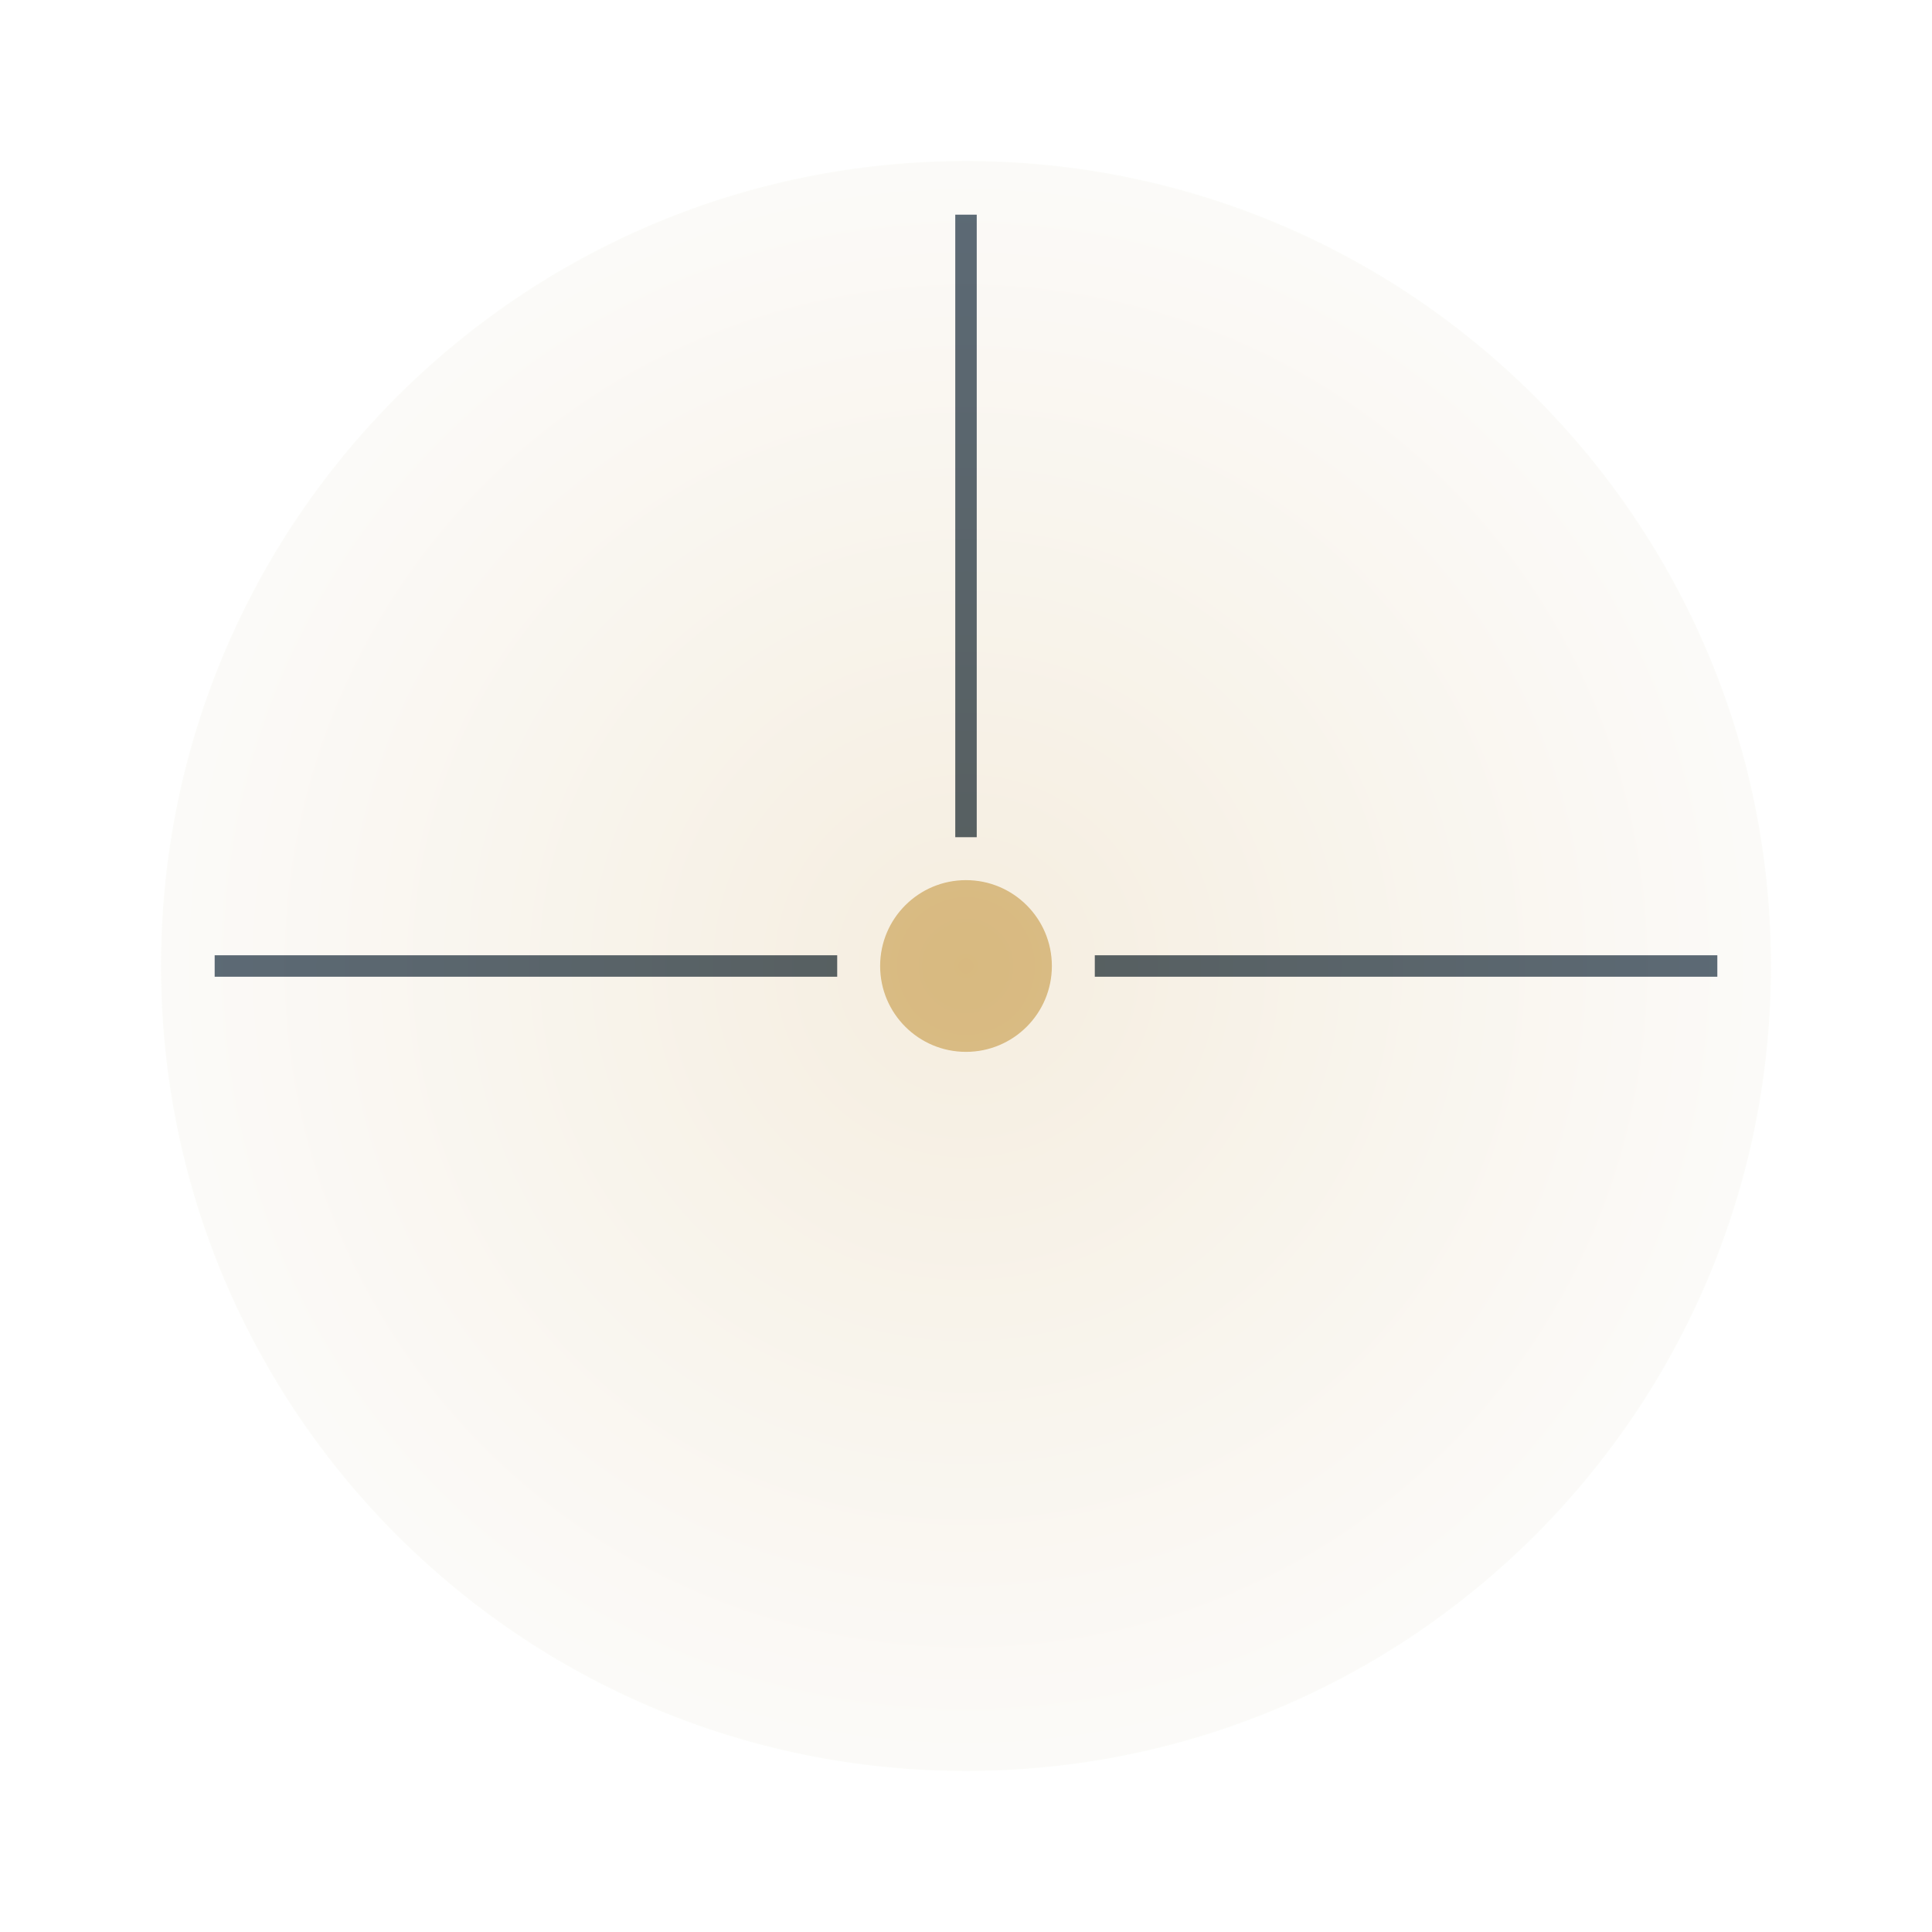
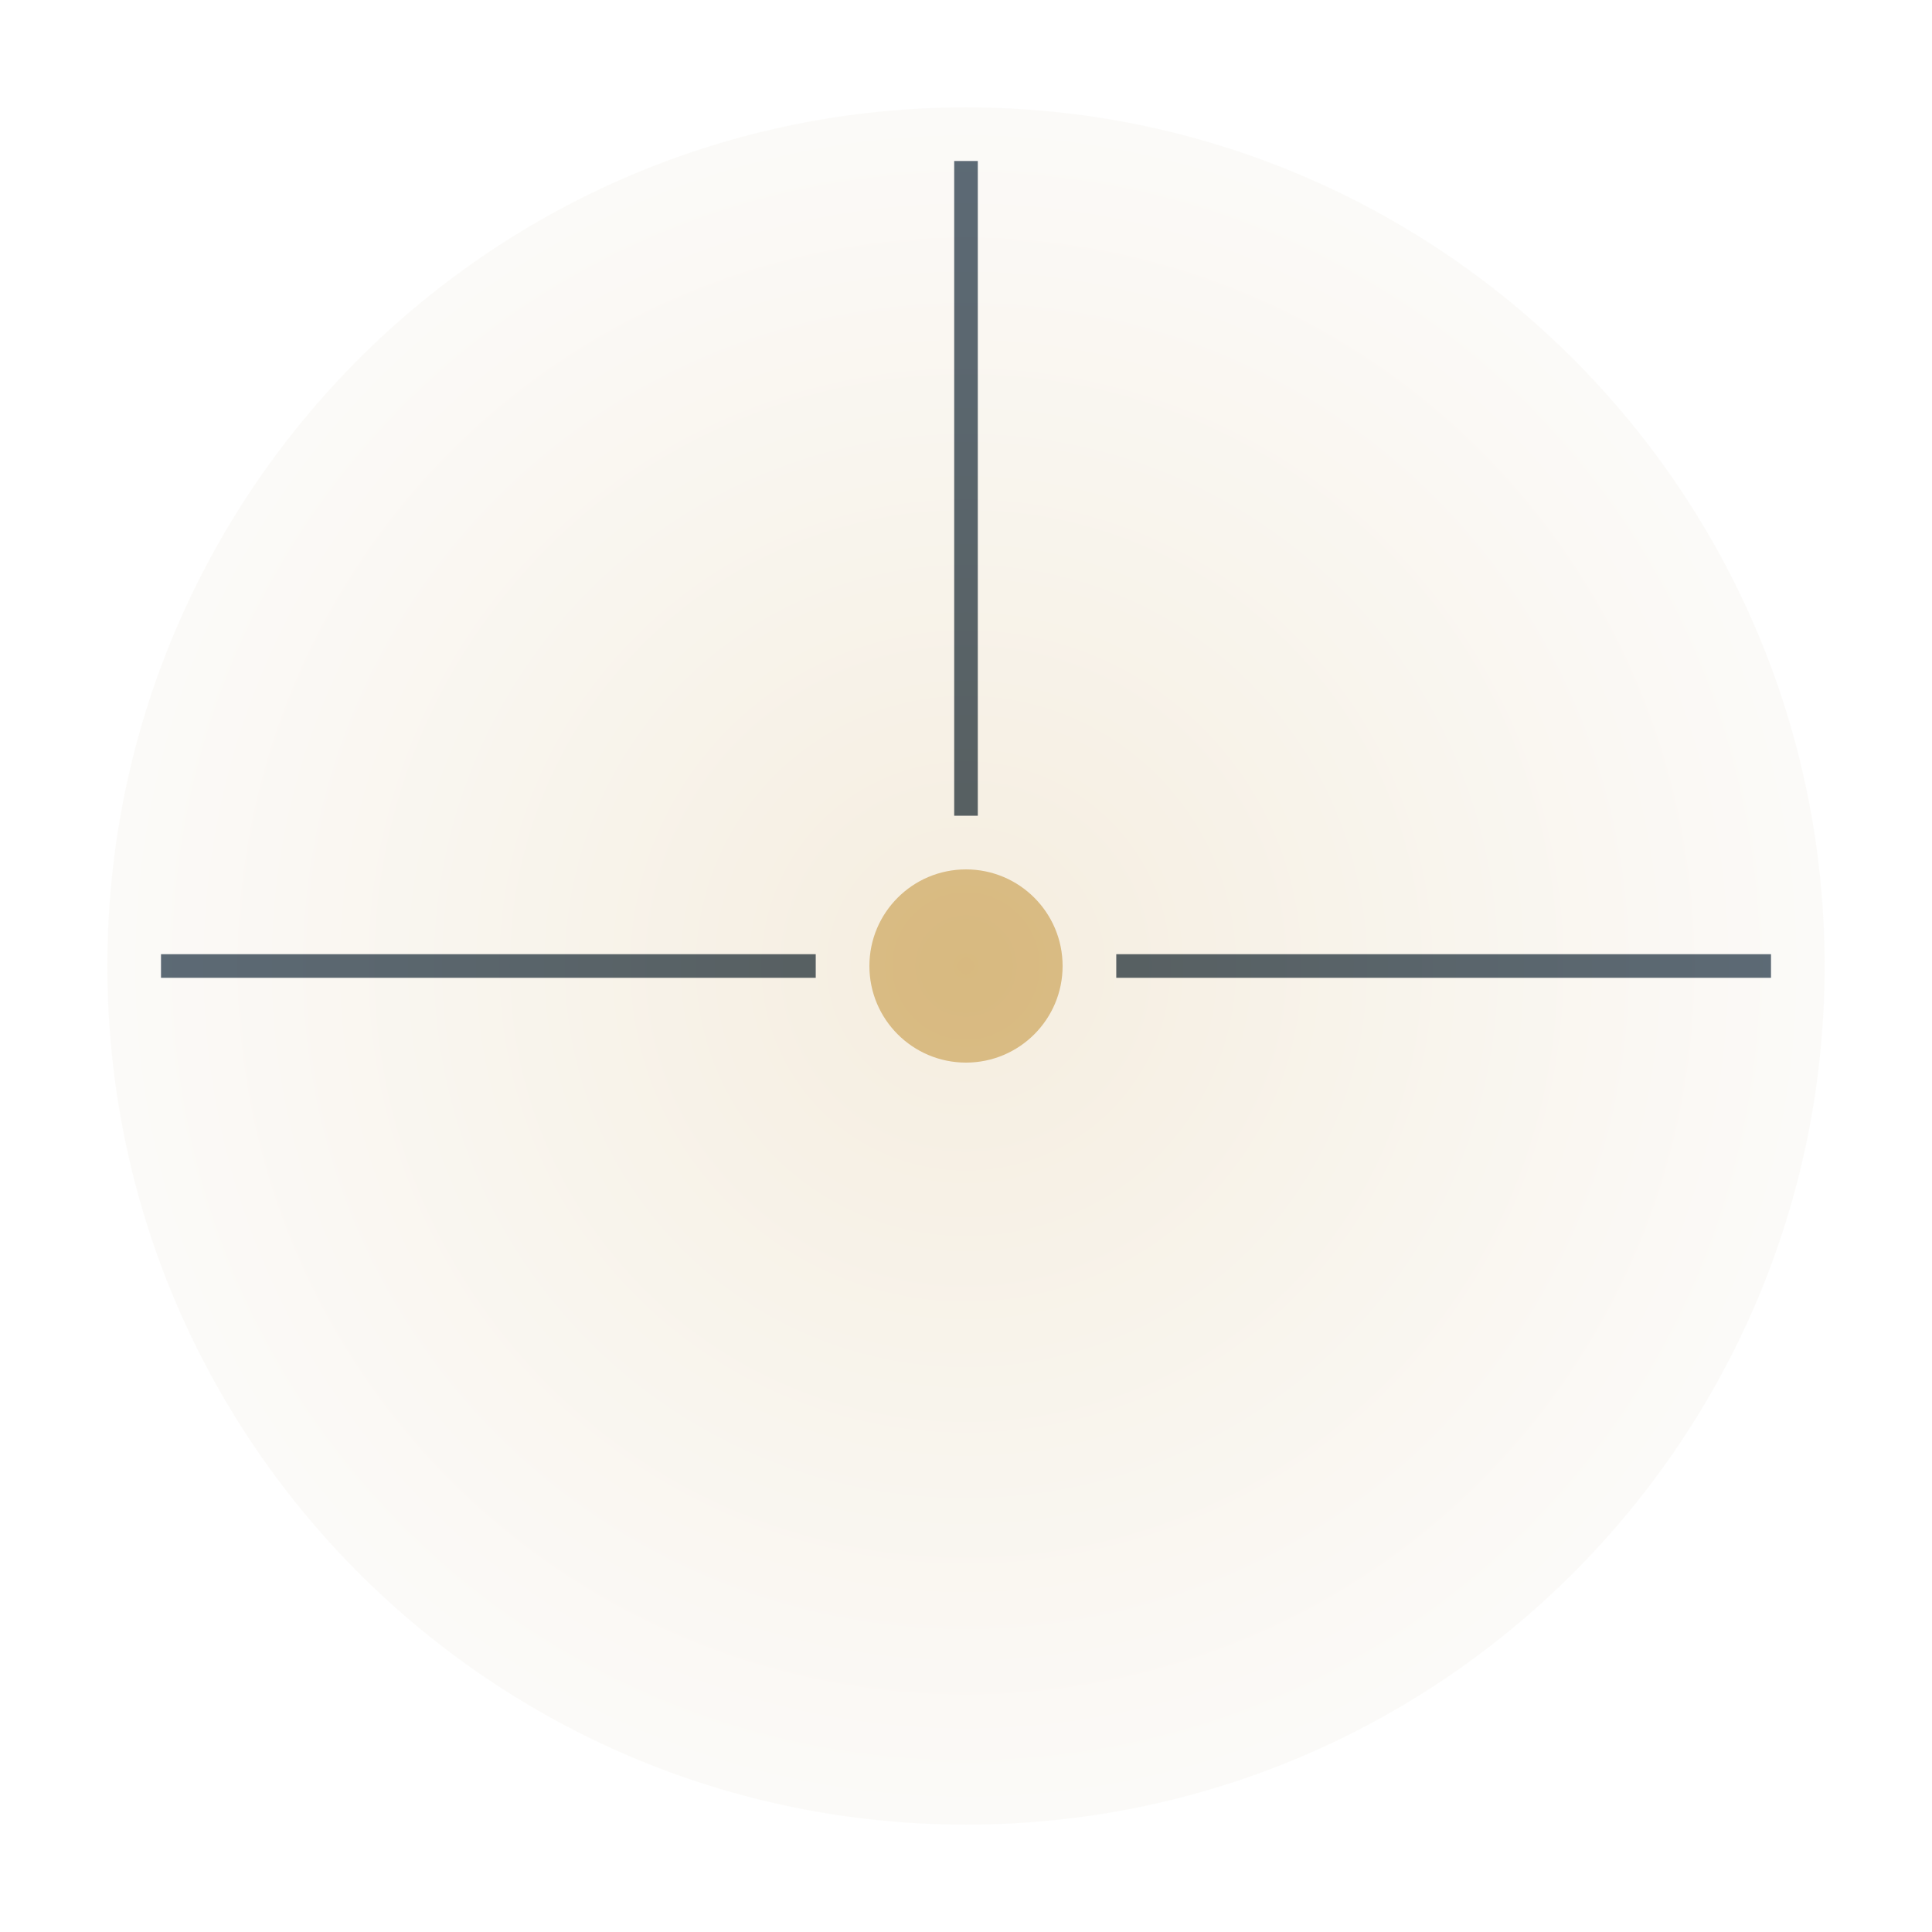
<svg xmlns="http://www.w3.org/2000/svg" width="180" height="180" viewBox="0 0 180 180">
  <defs>
    <radialGradient id="gradMan" cx="50%" cy="50%" r="60%">
      <stop offset="0%" stop-color="#d8b980" />
      <stop offset="100%" stop-color="#f7f9fb" />
    </radialGradient>
  </defs>
  <g transform="translate(90,90)">
-     <circle r="8" fill="#d8b980">
-       <animate attributeName="r" values="7;10;7" dur="2.5s" repeatCount="indefinite" />
+     <circle r="9" fill="#d8b980">
+       <animate attributeName="r" values="8;11;8" dur="2.4s" repeatCount="indefinite" />
    </circle>
-     <g stroke="#142a3f" stroke-width="2" opacity="0.9">
-       <line x1="0" y1="-12" x2="0" y2="-70">
-         <animate attributeName="opacity" values="0.4;1;0.4" dur="2.5s" repeatCount="indefinite" />
+     <g stroke="#142a3f" stroke-width="2.2" opacity="0.9">
+       <line x1="0" y1="-14" x2="0" y2="-75">
+         <animate attributeName="opacity" values="0.4;1;0.4" dur="2.4s" repeatCount="indefinite" />
      </line>
-       <line x1="12" y1="0" x2="70" y2="0">
-         <animate attributeName="opacity" values="0.4;1;0.4" dur="2.5s" repeatCount="indefinite" />
+       <line x1="14" y1="0" x2="75" y2="0">
+         <animate attributeName="opacity" values="0.4;1;0.4" dur="2.4s" repeatCount="indefinite" />
      </line>
-       <line x1="-12" y1="0" x2="-70" y2="0">
-         <animate attributeName="opacity" values="0.4;1;0.4" dur="2.5s" repeatCount="indefinite" />
+       <line x1="-14" y1="0" x2="-75" y2="0">
+         <animate attributeName="opacity" values="0.4;1;0.4" dur="2.4s" repeatCount="indefinite" />
      </line>
    </g>
-     <circle r="75" fill="url(#gradMan)" opacity="0.25">
+     <circle r="80" fill="url(#gradMan)" opacity="0.25">
      <animate attributeName="opacity" values="0.15;0.35;0.15" dur="3s" repeatCount="indefinite" />
    </circle>
  </g>
</svg>
